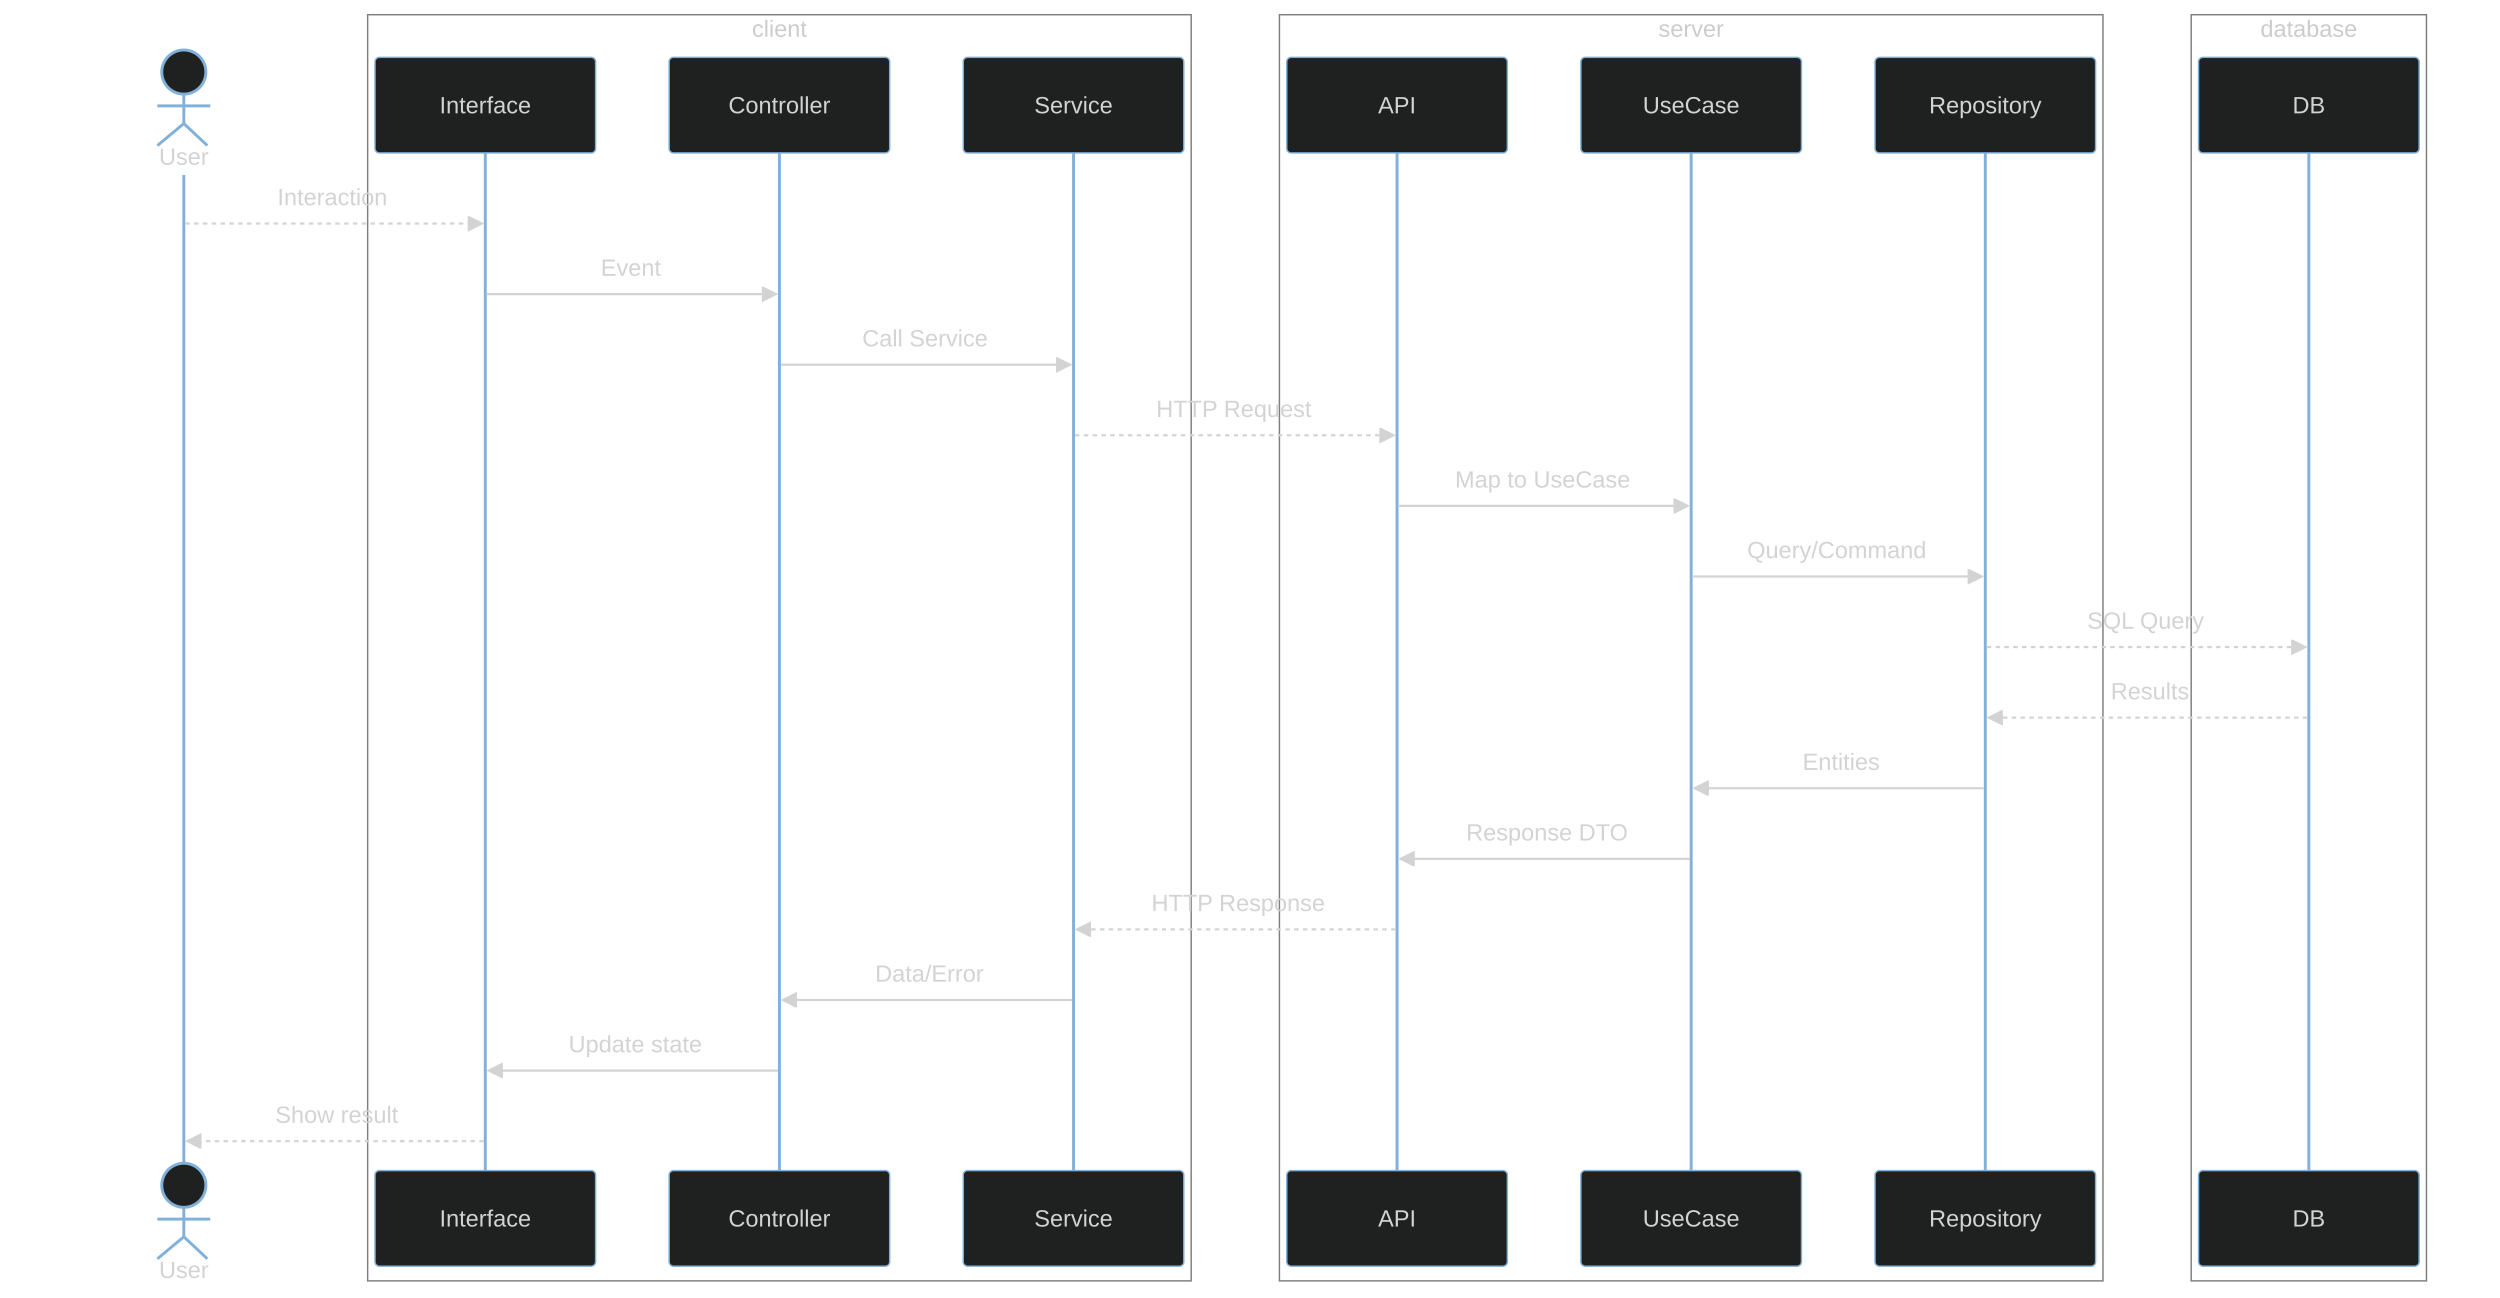
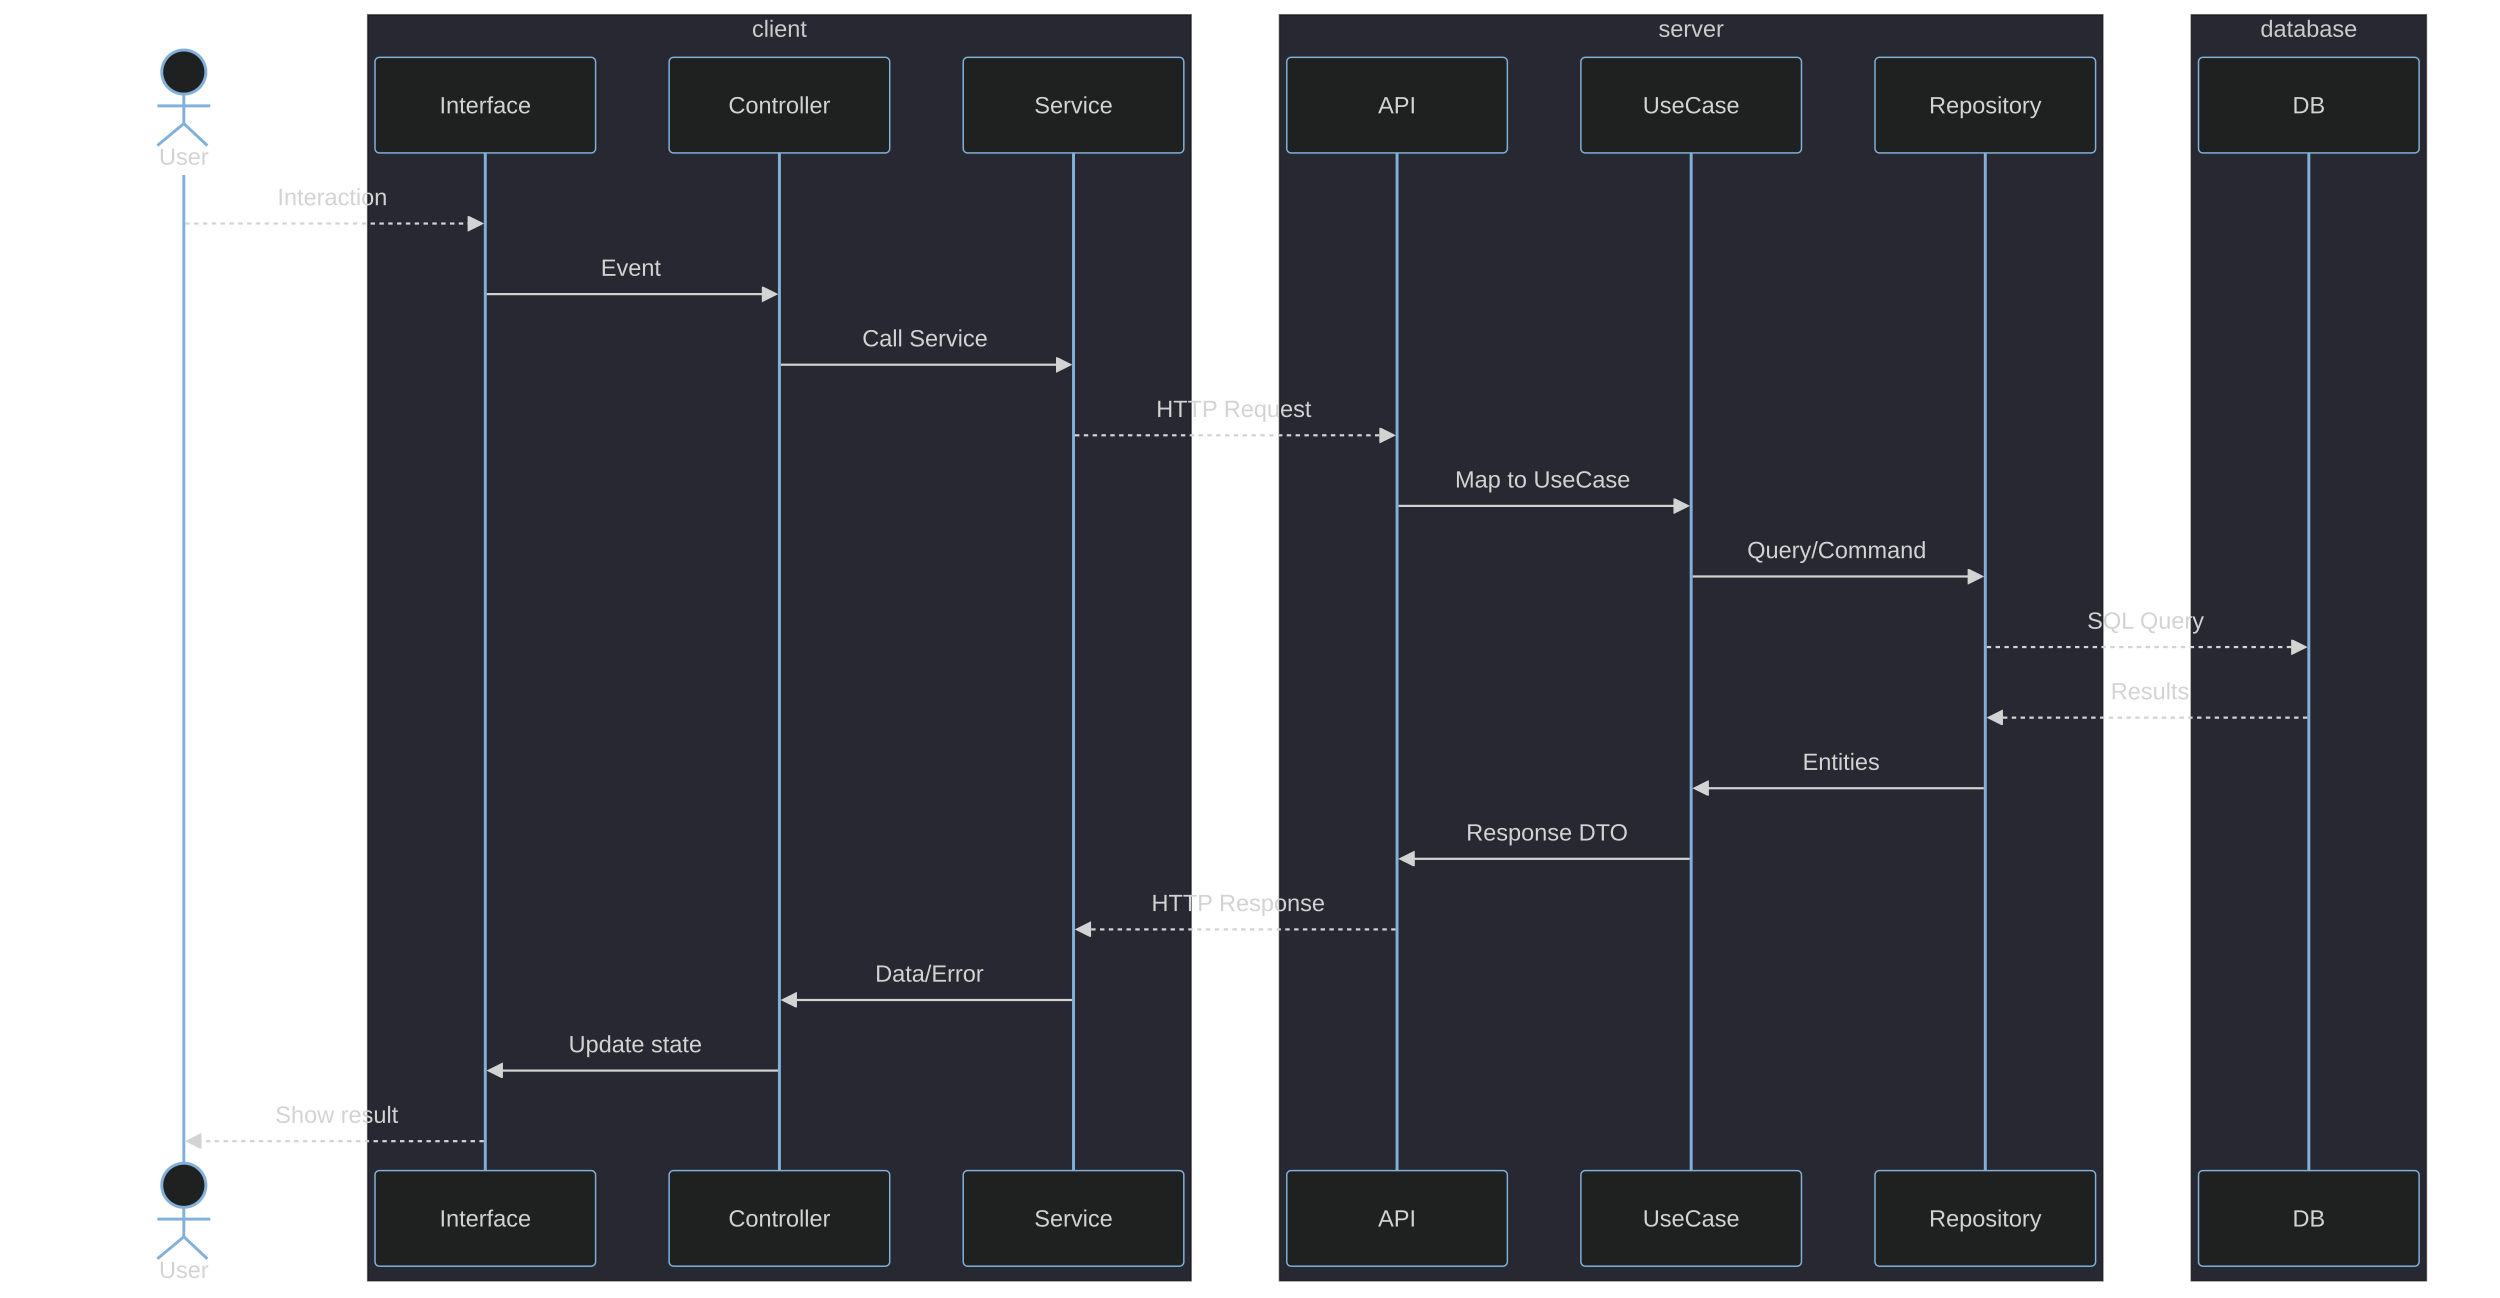
<svg xmlns="http://www.w3.org/2000/svg" aria-roledescription="sequence" role="graphics-document document" viewBox="-50 -10 1700 882" style="max-width: 1700px; background-color: transparent;" width="100%" id="my-svg">
  <g>
-     <rect class="rect" height="861" width="160" stroke="rgb(0,0,0, 0.5)" fill="transparent" y="0" x="1440" />
+     <rect class="rect" height="861" width="160" stroke="rgb(0,0,0, 0.5)" fill="rgb(40,40,50)" y="0" x="1440" />
    <text style="text-anchor: middle; font-size: 16px; font-weight: 400;" class="text" alignment-baseline="central" dominant-baseline="central" y="9.5" x="1520">
      <tspan dy="0" x="1520">database</tspan>
    </text>
  </g>
  <g>
-     <rect class="rect" height="861" width="560" stroke="rgb(0,0,0, 0.5)" fill="transparent" y="0" x="820" />
+     <rect class="rect" height="861" width="560" stroke="rgb(0,0,0, 0.5)" fill="rgb(40,40,50)" y="0" x="820" />
    <text style="text-anchor: middle; font-size: 16px; font-weight: 400;" class="text" alignment-baseline="central" dominant-baseline="central" y="9.5" x="1100">
      <tspan dy="0" x="1100">server</tspan>
    </text>
  </g>
  <g>
-     <rect class="rect" height="861" width="560" stroke="rgb(0,0,0, 0.5)" fill="transparent" y="0" x="200" />
+     <rect class="rect" height="861" width="560" stroke="rgb(0,0,0, 0.5)" fill="rgb(40,40,50)" y="0" x="200" />
    <text style="text-anchor: middle; font-size: 16px; font-weight: 400;" class="text" alignment-baseline="central" dominant-baseline="central" y="9.5" x="480">
      <tspan dy="0" x="480">client</tspan>
    </text>
  </g>
  <g>
    <rect class="actor actor-bottom" ry="3" rx="3" name="DB" height="65" width="150" stroke="#666" fill="#eaeaea" y="786" x="1445" />
    <text style="text-anchor: middle; font-size: 16px; font-weight: 400;" class="actor" alignment-baseline="central" dominant-baseline="central" y="818.5" x="1520">
      <tspan dy="0" x="1520">DB</tspan>
    </text>
  </g>
  <g>
    <rect class="actor actor-bottom" ry="3" rx="3" name="REPO" height="65" width="150" stroke="#666" fill="#eaeaea" y="786" x="1225" />
    <text style="text-anchor: middle; font-size: 16px; font-weight: 400;" class="actor" alignment-baseline="central" dominant-baseline="central" y="818.5" x="1300">
      <tspan dy="0" x="1300">Repository</tspan>
    </text>
  </g>
  <g>
    <rect class="actor actor-bottom" ry="3" rx="3" name="UC" height="65" width="150" stroke="#666" fill="#eaeaea" y="786" x="1025" />
    <text style="text-anchor: middle; font-size: 16px; font-weight: 400;" class="actor" alignment-baseline="central" dominant-baseline="central" y="818.5" x="1100">
      <tspan dy="0" x="1100">UseCase</tspan>
    </text>
  </g>
  <g>
    <rect class="actor actor-bottom" ry="3" rx="3" name="API" height="65" width="150" stroke="#666" fill="#eaeaea" y="786" x="825" />
    <text style="text-anchor: middle; font-size: 16px; font-weight: 400;" class="actor" alignment-baseline="central" dominant-baseline="central" y="818.5" x="900">
      <tspan dy="0" x="900">API</tspan>
    </text>
  </g>
  <g>
    <rect class="actor actor-bottom" ry="3" rx="3" name="S" height="65" width="150" stroke="#666" fill="#eaeaea" y="786" x="605" />
    <text style="text-anchor: middle; font-size: 16px; font-weight: 400;" class="actor" alignment-baseline="central" dominant-baseline="central" y="818.5" x="680">
      <tspan dy="0" x="680">Service</tspan>
    </text>
  </g>
  <g>
    <rect class="actor actor-bottom" ry="3" rx="3" name="C" height="65" width="150" stroke="#666" fill="#eaeaea" y="786" x="405" />
    <text style="text-anchor: middle; font-size: 16px; font-weight: 400;" class="actor" alignment-baseline="central" dominant-baseline="central" y="818.5" x="480">
      <tspan dy="0" x="480">Controller</tspan>
    </text>
  </g>
  <g>
    <rect class="actor actor-bottom" ry="3" rx="3" name="UI" height="65" width="150" stroke="#666" fill="#eaeaea" y="786" x="205" />
    <text style="text-anchor: middle; font-size: 16px; font-weight: 400;" class="actor" alignment-baseline="central" dominant-baseline="central" y="818.5" x="280">
      <tspan dy="0" x="280">Interface</tspan>
    </text>
  </g>
  <g>
    <line stroke="#999" stroke-width="0.5px" class="200" y2="786" x2="1520" y1="34" x1="1520" id="actor7" />
    <g id="root-7">
      <rect class="actor actor-top" ry="3" rx="3" name="DB" height="65" width="150" stroke="#666" fill="#eaeaea" y="29" x="1445" />
      <text style="text-anchor: middle; font-size: 16px; font-weight: 400;" class="actor" alignment-baseline="central" dominant-baseline="central" y="61.5" x="1520">
        <tspan dy="0" x="1520">DB</tspan>
      </text>
    </g>
  </g>
  <g>
    <line stroke="#999" stroke-width="0.5px" class="200" y2="786" x2="1300" y1="34" x1="1300" id="actor6" />
    <g id="root-6">
      <rect class="actor actor-top" ry="3" rx="3" name="REPO" height="65" width="150" stroke="#666" fill="#eaeaea" y="29" x="1225" />
      <text style="text-anchor: middle; font-size: 16px; font-weight: 400;" class="actor" alignment-baseline="central" dominant-baseline="central" y="61.5" x="1300">
        <tspan dy="0" x="1300">Repository</tspan>
      </text>
    </g>
  </g>
  <g>
    <line stroke="#999" stroke-width="0.5px" class="200" y2="786" x2="1100" y1="34" x1="1100" id="actor5" />
    <g id="root-5">
      <rect class="actor actor-top" ry="3" rx="3" name="UC" height="65" width="150" stroke="#666" fill="#eaeaea" y="29" x="1025" />
      <text style="text-anchor: middle; font-size: 16px; font-weight: 400;" class="actor" alignment-baseline="central" dominant-baseline="central" y="61.5" x="1100">
        <tspan dy="0" x="1100">UseCase</tspan>
      </text>
    </g>
  </g>
  <g>
    <line stroke="#999" stroke-width="0.5px" class="200" y2="786" x2="900" y1="34" x1="900" id="actor4" />
    <g id="root-4">
      <rect class="actor actor-top" ry="3" rx="3" name="API" height="65" width="150" stroke="#666" fill="#eaeaea" y="29" x="825" />
      <text style="text-anchor: middle; font-size: 16px; font-weight: 400;" class="actor" alignment-baseline="central" dominant-baseline="central" y="61.5" x="900">
        <tspan dy="0" x="900">API</tspan>
      </text>
    </g>
  </g>
  <g>
    <line stroke="#999" stroke-width="0.5px" class="200" y2="786" x2="680" y1="34" x1="680" id="actor3" />
    <g id="root-3">
      <rect class="actor actor-top" ry="3" rx="3" name="S" height="65" width="150" stroke="#666" fill="#eaeaea" y="29" x="605" />
      <text style="text-anchor: middle; font-size: 16px; font-weight: 400;" class="actor" alignment-baseline="central" dominant-baseline="central" y="61.5" x="680">
        <tspan dy="0" x="680">Service</tspan>
      </text>
    </g>
  </g>
  <g>
    <line stroke="#999" stroke-width="0.5px" class="200" y2="786" x2="480" y1="34" x1="480" id="actor2" />
    <g id="root-2">
      <rect class="actor actor-top" ry="3" rx="3" name="C" height="65" width="150" stroke="#666" fill="#eaeaea" y="29" x="405" />
      <text style="text-anchor: middle; font-size: 16px; font-weight: 400;" class="actor" alignment-baseline="central" dominant-baseline="central" y="61.5" x="480">
        <tspan dy="0" x="480">Controller</tspan>
      </text>
    </g>
  </g>
  <g>
    <line stroke="#999" stroke-width="0.5px" class="200" y2="786" x2="280" y1="34" x1="280" id="actor1" />
    <g id="root-1">
      <rect class="actor actor-top" ry="3" rx="3" name="UI" height="65" width="150" stroke="#666" fill="#eaeaea" y="29" x="205" />
      <text style="text-anchor: middle; font-size: 16px; font-weight: 400;" class="actor" alignment-baseline="central" dominant-baseline="central" y="61.5" x="280">
        <tspan dy="0" x="280">Interface</tspan>
      </text>
    </g>
  </g>
  <style>#my-svg{font-family:"trebuchet ms",verdana,arial,sans-serif;font-size:16px;fill:#ccc;}#my-svg .error-icon{fill:#a44141;}#my-svg .error-text{fill:#ddd;stroke:#ddd;}#my-svg .edge-thickness-normal{stroke-width:2px;}#my-svg .edge-thickness-thick{stroke-width:3.5px;}#my-svg .edge-pattern-solid{stroke-dasharray:0;}#my-svg .edge-pattern-dashed{stroke-dasharray:3;}#my-svg .edge-pattern-dotted{stroke-dasharray:2;}#my-svg .marker{fill:lightgrey;stroke:lightgrey;}#my-svg .marker.cross{stroke:lightgrey;}#my-svg svg{font-family:"trebuchet ms",verdana,arial,sans-serif;font-size:16px;}#my-svg .actor{stroke:#81B1DB;fill:#1f2020;}#my-svg text.actor&gt;tspan{fill:lightgrey;stroke:none;}#my-svg .actor-line{stroke:lightgrey;}#my-svg .messageLine0{stroke-width:1.5;stroke-dasharray:none;stroke:lightgrey;}#my-svg .messageLine1{stroke-width:1.5;stroke-dasharray:2,2;stroke:lightgrey;}#my-svg #arrowhead path{fill:lightgrey;stroke:lightgrey;}#my-svg .sequenceNumber{fill:black;}#my-svg #sequencenumber{fill:lightgrey;}#my-svg #crosshead path{fill:lightgrey;stroke:lightgrey;}#my-svg .messageText{fill:lightgrey;stroke:none;}#my-svg .labelBox{stroke:#81B1DB;fill:#1f2020;}#my-svg .labelText,#my-svg .labelText&gt;tspan{fill:lightgrey;stroke:none;}#my-svg .loopText,#my-svg .loopText&gt;tspan{fill:lightgrey;stroke:none;}#my-svg .loopLine{stroke-width:2px;stroke-dasharray:2,2;stroke:#81B1DB;fill:#81B1DB;}#my-svg .note{stroke:hsl(180, 0%, 18.353%);fill:hsl(180, 1.587%, 28.353%);}#my-svg .noteText,#my-svg .noteText&gt;tspan{fill:rgb(183.848, 181.552, 181.552);stroke:none;}#my-svg .activation0{fill:hsl(180, 1.587%, 28.353%);stroke:#81B1DB;}#my-svg .activation1{fill:hsl(180, 1.587%, 28.353%);stroke:#81B1DB;}#my-svg .activation2{fill:hsl(180, 1.587%, 28.353%);stroke:#81B1DB;}#my-svg .actorPopupMenu{position:absolute;}#my-svg .actorPopupMenuPanel{position:absolute;fill:#1f2020;box-shadow:0px 8px 16px 0px rgba(0,0,0,0.2);filter:drop-shadow(3px 5px 2px rgb(0 0 0 / 0.4));}#my-svg .actor-man line{stroke:#81B1DB;fill:#1f2020;}#my-svg .actor-man circle,#my-svg line{stroke:#81B1DB;fill:#1f2020;stroke-width:2px;}#my-svg :root{--mermaid-font-family:"trebuchet ms",verdana,arial,sans-serif;}</style>
  <g />
  <defs>
    <symbol height="24" width="24" id="computer">
      <path d="M2 2v13h20v-13h-20zm18 11h-16v-9h16v9zm-10.228 6l.466-1h3.524l.467 1h-4.457zm14.228 3h-24l2-6h2.104l-1.33 4h18.45l-1.297-4h2.073l2 6zm-5-10h-14v-7h14v7z" transform="scale(.5)" />
    </symbol>
  </defs>
  <defs>
    <symbol clip-rule="evenodd" fill-rule="evenodd" id="database">
      <path d="M12.258.001l.256.004.255.005.253.008.251.01.249.012.247.015.246.016.242.019.241.02.239.023.236.024.233.027.231.028.229.031.225.032.223.034.22.036.217.038.214.04.211.041.208.043.205.045.201.046.198.048.194.05.191.051.187.053.183.054.18.056.175.057.172.059.168.06.163.061.16.063.155.064.15.066.074.033.073.033.071.034.07.034.069.035.068.035.067.035.066.035.064.036.064.036.062.036.06.036.06.037.058.037.058.037.055.038.055.038.053.038.052.038.051.039.05.039.048.039.047.039.045.04.044.04.043.04.041.04.04.041.039.041.037.041.036.041.034.041.033.042.032.042.03.042.029.042.027.042.026.043.024.043.023.043.021.043.02.043.018.044.017.043.015.044.013.044.012.044.011.045.009.044.007.045.006.045.004.045.002.045.001.045v17l-.001.045-.002.045-.004.045-.006.045-.007.045-.009.044-.011.045-.012.044-.013.044-.015.044-.017.043-.018.044-.02.043-.021.043-.023.043-.024.043-.026.043-.027.042-.029.042-.03.042-.032.042-.033.042-.034.041-.036.041-.037.041-.039.041-.04.041-.041.04-.043.04-.044.04-.045.04-.047.039-.048.039-.05.039-.051.039-.052.038-.053.038-.055.038-.055.038-.058.037-.058.037-.06.037-.06.036-.062.036-.064.036-.064.036-.066.035-.067.035-.068.035-.069.035-.07.034-.071.034-.073.033-.074.033-.15.066-.155.064-.16.063-.163.061-.168.06-.172.059-.175.057-.18.056-.183.054-.187.053-.191.051-.194.05-.198.048-.201.046-.205.045-.208.043-.211.041-.214.04-.217.038-.22.036-.223.034-.225.032-.229.031-.231.028-.233.027-.236.024-.239.023-.241.02-.242.019-.246.016-.247.015-.249.012-.251.01-.253.008-.255.005-.256.004-.258.001-.258-.001-.256-.004-.255-.005-.253-.008-.251-.01-.249-.012-.247-.015-.245-.016-.243-.019-.241-.02-.238-.023-.236-.024-.234-.027-.231-.028-.228-.031-.226-.032-.223-.034-.22-.036-.217-.038-.214-.04-.211-.041-.208-.043-.204-.045-.201-.046-.198-.048-.195-.05-.19-.051-.187-.053-.184-.054-.179-.056-.176-.057-.172-.059-.167-.06-.164-.061-.159-.063-.155-.064-.151-.066-.074-.033-.072-.033-.072-.034-.07-.034-.069-.035-.068-.035-.067-.035-.066-.035-.064-.036-.063-.036-.062-.036-.061-.036-.06-.037-.058-.037-.057-.037-.056-.038-.055-.038-.053-.038-.052-.038-.051-.039-.049-.039-.049-.039-.046-.039-.046-.04-.044-.04-.043-.04-.041-.04-.04-.041-.039-.041-.037-.041-.036-.041-.034-.041-.033-.042-.032-.042-.03-.042-.029-.042-.027-.042-.026-.043-.024-.043-.023-.043-.021-.043-.02-.043-.018-.044-.017-.043-.015-.044-.013-.044-.012-.044-.011-.045-.009-.044-.007-.045-.006-.045-.004-.045-.002-.045-.001-.045v-17l.001-.045.002-.045.004-.045.006-.045.007-.045.009-.044.011-.045.012-.044.013-.044.015-.044.017-.043.018-.044.02-.043.021-.043.023-.043.024-.043.026-.043.027-.042.029-.042.03-.042.032-.042.033-.042.034-.041.036-.041.037-.041.039-.041.04-.041.041-.04.043-.04.044-.04.046-.04.046-.039.049-.039.049-.039.051-.039.052-.038.053-.038.055-.038.056-.038.057-.037.058-.037.06-.037.061-.036.062-.036.063-.036.064-.036.066-.035.067-.035.068-.035.069-.035.07-.034.072-.034.072-.033.074-.033.151-.066.155-.064.159-.063.164-.061.167-.06.172-.059.176-.057.179-.056.184-.054.187-.053.19-.051.195-.05.198-.048.201-.046.204-.045.208-.043.211-.041.214-.04.217-.038.22-.036.223-.034.226-.032.228-.031.231-.028.234-.027.236-.024.238-.023.241-.02.243-.019.245-.016.247-.015.249-.012.251-.01.253-.008.255-.005.256-.004.258-.001.258.001zm-9.258 20.499v.01l.001.021.003.021.004.022.005.021.006.022.007.022.009.023.01.022.011.023.012.023.013.023.015.023.016.024.017.023.018.024.019.024.021.024.022.025.023.024.024.025.052.049.056.05.061.051.066.051.07.051.075.051.079.052.084.052.088.052.092.052.097.052.102.051.105.052.11.052.114.051.119.051.123.051.127.05.131.05.135.05.139.048.144.049.147.047.152.047.155.047.16.045.163.045.167.043.171.043.176.041.178.041.183.039.187.039.19.037.194.035.197.035.202.033.204.031.209.03.212.029.216.027.219.025.222.024.226.021.23.02.233.018.236.016.24.015.243.012.246.01.249.008.253.005.256.004.259.001.26-.001.257-.004.254-.005.25-.008.247-.011.244-.012.241-.014.237-.016.233-.018.231-.021.226-.021.224-.024.22-.026.216-.027.212-.028.21-.031.205-.031.202-.034.198-.034.194-.036.191-.037.187-.039.183-.04.179-.04.175-.042.172-.043.168-.044.163-.045.16-.046.155-.046.152-.047.148-.048.143-.049.139-.049.136-.05.131-.05.126-.05.123-.051.118-.052.114-.051.11-.052.106-.052.101-.052.096-.052.092-.052.088-.053.083-.051.079-.052.074-.052.07-.051.065-.051.06-.051.056-.05.051-.05.023-.024.023-.025.021-.024.02-.024.019-.024.018-.024.017-.024.015-.023.014-.024.013-.023.012-.023.01-.023.01-.022.008-.022.006-.022.006-.022.004-.022.004-.021.001-.021.001-.021v-4.127l-.077.055-.08.053-.083.054-.085.053-.087.052-.09.052-.093.051-.095.05-.097.05-.1.049-.102.049-.105.048-.106.047-.109.047-.111.046-.114.045-.115.045-.118.044-.12.043-.122.042-.124.042-.126.041-.128.04-.13.04-.132.038-.134.038-.135.037-.138.037-.139.035-.142.035-.143.034-.144.033-.147.032-.148.031-.15.03-.151.03-.153.029-.154.027-.156.027-.158.026-.159.025-.161.024-.162.023-.163.022-.165.021-.166.02-.167.019-.169.018-.169.017-.171.016-.173.015-.173.014-.175.013-.175.012-.177.011-.178.01-.179.008-.179.008-.181.006-.182.005-.182.004-.184.003-.184.002h-.37l-.184-.002-.184-.003-.182-.004-.182-.005-.181-.006-.179-.008-.179-.008-.178-.01-.176-.011-.176-.012-.175-.013-.173-.014-.172-.015-.171-.016-.17-.017-.169-.018-.167-.019-.166-.02-.165-.021-.163-.022-.162-.023-.161-.024-.159-.025-.157-.026-.156-.027-.155-.027-.153-.029-.151-.03-.15-.03-.148-.031-.146-.032-.145-.033-.143-.034-.141-.035-.14-.035-.137-.037-.136-.037-.134-.038-.132-.038-.13-.04-.128-.04-.126-.041-.124-.042-.122-.042-.12-.044-.117-.043-.116-.045-.113-.045-.112-.046-.109-.047-.106-.047-.105-.048-.102-.049-.1-.049-.097-.05-.095-.05-.093-.052-.09-.051-.087-.052-.085-.053-.083-.054-.08-.054-.077-.054v4.127zm0-5.654v.011l.001.021.003.021.004.021.005.022.006.022.007.022.009.022.01.022.011.023.012.023.013.023.015.024.016.023.017.024.018.024.019.024.021.024.022.024.023.025.024.024.052.05.056.05.061.05.066.051.07.051.075.052.079.051.084.052.088.052.092.052.097.052.102.052.105.052.11.051.114.051.119.052.123.05.127.051.131.05.135.049.139.049.144.048.147.048.152.047.155.046.16.045.163.045.167.044.171.042.176.042.178.04.183.04.187.038.19.037.194.036.197.034.202.033.204.032.209.03.212.028.216.027.219.025.222.024.226.022.23.02.233.018.236.016.24.014.243.012.246.01.249.008.253.006.256.003.259.001.26-.001.257-.003.254-.006.25-.008.247-.01.244-.012.241-.015.237-.016.233-.018.231-.02.226-.022.224-.024.22-.025.216-.027.212-.029.21-.03.205-.032.202-.033.198-.035.194-.036.191-.037.187-.039.183-.039.179-.041.175-.042.172-.043.168-.044.163-.045.16-.045.155-.047.152-.047.148-.048.143-.048.139-.05.136-.049.131-.05.126-.051.123-.051.118-.051.114-.052.11-.052.106-.052.101-.052.096-.052.092-.052.088-.052.083-.052.079-.052.074-.051.07-.052.065-.051.06-.05.056-.051.051-.049.023-.025.023-.024.021-.025.02-.024.019-.024.018-.024.017-.024.015-.023.014-.023.013-.024.012-.022.01-.023.01-.023.008-.022.006-.022.006-.022.004-.021.004-.022.001-.021.001-.021v-4.139l-.077.054-.08.054-.083.054-.085.052-.087.053-.09.051-.093.051-.095.051-.097.05-.1.049-.102.049-.105.048-.106.047-.109.047-.111.046-.114.045-.115.044-.118.044-.12.044-.122.042-.124.042-.126.041-.128.04-.13.039-.132.039-.134.038-.135.037-.138.036-.139.036-.142.035-.143.033-.144.033-.147.033-.148.031-.15.03-.151.03-.153.028-.154.028-.156.027-.158.026-.159.025-.161.024-.162.023-.163.022-.165.021-.166.02-.167.019-.169.018-.169.017-.171.016-.173.015-.173.014-.175.013-.175.012-.177.011-.178.009-.179.009-.179.007-.181.007-.182.005-.182.004-.184.003-.184.002h-.37l-.184-.002-.184-.003-.182-.004-.182-.005-.181-.007-.179-.007-.179-.009-.178-.009-.176-.011-.176-.012-.175-.013-.173-.014-.172-.015-.171-.016-.17-.017-.169-.018-.167-.019-.166-.02-.165-.021-.163-.022-.162-.023-.161-.024-.159-.025-.157-.026-.156-.027-.155-.028-.153-.028-.151-.03-.15-.03-.148-.031-.146-.033-.145-.033-.143-.033-.141-.035-.14-.036-.137-.036-.136-.037-.134-.038-.132-.039-.13-.039-.128-.04-.126-.041-.124-.042-.122-.043-.12-.043-.117-.044-.116-.044-.113-.046-.112-.046-.109-.046-.106-.047-.105-.048-.102-.049-.1-.049-.097-.05-.095-.051-.093-.051-.09-.051-.087-.053-.085-.052-.083-.054-.08-.054-.077-.054v4.139zm0-5.666v.011l.001.02.003.022.004.021.005.022.006.021.007.022.009.023.01.022.011.023.012.023.013.023.015.023.016.024.017.024.018.023.019.024.021.025.022.024.023.024.024.025.052.05.056.05.061.05.066.051.07.051.075.052.079.051.084.052.088.052.092.052.097.052.102.052.105.051.11.052.114.051.119.051.123.051.127.05.131.05.135.05.139.049.144.048.147.048.152.047.155.046.16.045.163.045.167.043.171.043.176.042.178.04.183.04.187.038.19.037.194.036.197.034.202.033.204.032.209.03.212.028.216.027.219.025.222.024.226.021.23.02.233.018.236.017.24.014.243.012.246.01.249.008.253.006.256.003.259.001.26-.001.257-.003.254-.006.25-.008.247-.01.244-.013.241-.014.237-.016.233-.018.231-.02.226-.022.224-.024.22-.025.216-.027.212-.029.21-.03.205-.032.202-.033.198-.035.194-.036.191-.037.187-.039.183-.039.179-.041.175-.042.172-.043.168-.044.163-.045.16-.045.155-.047.152-.047.148-.048.143-.049.139-.049.136-.049.131-.051.126-.05.123-.051.118-.052.114-.051.11-.052.106-.052.101-.052.096-.052.092-.052.088-.052.083-.052.079-.052.074-.052.07-.051.065-.051.06-.051.056-.05.051-.049.023-.025.023-.025.021-.024.02-.024.019-.024.018-.024.017-.024.015-.023.014-.024.013-.023.012-.023.01-.022.01-.023.008-.022.006-.022.006-.022.004-.022.004-.021.001-.021.001-.021v-4.153l-.077.054-.08.054-.083.053-.085.053-.087.053-.09.051-.093.051-.095.051-.097.05-.1.049-.102.048-.105.048-.106.048-.109.046-.111.046-.114.046-.115.044-.118.044-.12.043-.122.043-.124.042-.126.041-.128.04-.13.039-.132.039-.134.038-.135.037-.138.036-.139.036-.142.034-.143.034-.144.033-.147.032-.148.032-.15.03-.151.03-.153.028-.154.028-.156.027-.158.026-.159.024-.161.024-.162.023-.163.023-.165.021-.166.02-.167.019-.169.018-.169.017-.171.016-.173.015-.173.014-.175.013-.175.012-.177.01-.178.01-.179.009-.179.007-.181.006-.182.006-.182.004-.184.003-.184.001-.185.001-.185-.001-.184-.001-.184-.003-.182-.004-.182-.006-.181-.006-.179-.007-.179-.009-.178-.01-.176-.01-.176-.012-.175-.013-.173-.014-.172-.015-.171-.016-.17-.017-.169-.018-.167-.019-.166-.02-.165-.021-.163-.023-.162-.023-.161-.024-.159-.024-.157-.026-.156-.027-.155-.028-.153-.028-.151-.03-.15-.03-.148-.032-.146-.032-.145-.033-.143-.034-.141-.034-.14-.036-.137-.036-.136-.037-.134-.038-.132-.039-.13-.039-.128-.041-.126-.041-.124-.041-.122-.043-.12-.043-.117-.044-.116-.044-.113-.046-.112-.046-.109-.046-.106-.048-.105-.048-.102-.048-.1-.05-.097-.049-.095-.051-.093-.051-.09-.052-.087-.052-.085-.053-.083-.053-.08-.054-.077-.054v4.153zm8.74-8.179l-.257.004-.254.005-.25.008-.247.011-.244.012-.241.014-.237.016-.233.018-.231.021-.226.022-.224.023-.22.026-.216.027-.212.028-.21.031-.205.032-.202.033-.198.034-.194.036-.191.038-.187.038-.183.04-.179.041-.175.042-.172.043-.168.043-.163.045-.16.046-.155.046-.152.048-.148.048-.143.048-.139.049-.136.05-.131.05-.126.051-.123.051-.118.051-.114.052-.11.052-.106.052-.101.052-.096.052-.092.052-.088.052-.083.052-.079.052-.074.051-.07.052-.065.051-.06.05-.056.05-.051.05-.023.025-.023.024-.021.024-.02.025-.019.024-.018.024-.017.023-.015.024-.014.023-.013.023-.012.023-.01.023-.01.022-.008.022-.006.023-.006.021-.004.022-.004.021-.001.021-.001.021.001.021.001.021.004.021.004.022.006.021.006.023.008.022.01.022.01.023.012.023.013.023.014.023.015.024.017.023.018.024.019.024.02.025.021.024.023.024.023.025.051.05.056.05.06.05.065.051.07.052.074.051.079.052.083.052.088.052.092.052.096.052.101.052.106.052.11.052.114.052.118.051.123.051.126.051.131.05.136.05.139.049.143.048.148.048.152.048.155.046.16.046.163.045.168.043.172.043.175.042.179.041.183.04.187.038.191.038.194.036.198.034.202.033.205.032.21.031.212.028.216.027.22.026.224.023.226.022.231.021.233.018.237.016.241.014.244.012.247.011.25.008.254.005.257.004.26.001.26-.001.257-.004.254-.005.25-.008.247-.011.244-.012.241-.014.237-.016.233-.018.231-.021.226-.022.224-.023.22-.026.216-.027.212-.028.21-.031.205-.032.202-.033.198-.034.194-.036.191-.038.187-.038.183-.04.179-.041.175-.042.172-.043.168-.043.163-.045.16-.046.155-.046.152-.048.148-.048.143-.048.139-.049.136-.05.131-.05.126-.051.123-.051.118-.051.114-.052.11-.052.106-.052.101-.052.096-.052.092-.052.088-.052.083-.052.079-.052.074-.051.07-.052.065-.051.06-.05.056-.05.051-.05.023-.025.023-.024.021-.024.02-.025.019-.024.018-.024.017-.023.015-.024.014-.023.013-.023.012-.023.01-.023.01-.022.008-.022.006-.023.006-.021.004-.022.004-.021.001-.021.001-.021-.001-.021-.001-.021-.004-.021-.004-.022-.006-.021-.006-.023-.008-.022-.01-.022-.01-.023-.012-.023-.013-.023-.014-.023-.015-.024-.017-.023-.018-.024-.019-.024-.02-.025-.021-.024-.023-.024-.023-.025-.051-.05-.056-.05-.06-.05-.065-.051-.07-.052-.074-.051-.079-.052-.083-.052-.088-.052-.092-.052-.096-.052-.101-.052-.106-.052-.11-.052-.114-.052-.118-.051-.123-.051-.126-.051-.131-.05-.136-.05-.139-.049-.143-.048-.148-.048-.152-.048-.155-.046-.16-.046-.163-.045-.168-.043-.172-.043-.175-.042-.179-.041-.183-.04-.187-.038-.191-.038-.194-.036-.198-.034-.202-.033-.205-.032-.21-.031-.212-.028-.216-.027-.22-.026-.224-.023-.226-.022-.231-.021-.233-.018-.237-.016-.241-.014-.244-.012-.247-.011-.25-.008-.254-.005-.257-.004-.26-.001-.26.001z" transform="scale(.5)" />
    </symbol>
  </defs>
  <defs>
    <symbol height="24" width="24" id="clock">
      <path d="M12 2c5.514 0 10 4.486 10 10s-4.486 10-10 10-10-4.486-10-10 4.486-10 10-10zm0-2c-6.627 0-12 5.373-12 12s5.373 12 12 12 12-5.373 12-12-5.373-12-12-12zm5.848 12.459c.202.038.202.333.001.372-1.907.361-6.045 1.111-6.547 1.111-.719 0-1.301-.582-1.301-1.301 0-.512.77-5.447 1.125-7.445.034-.192.312-.181.343.014l.985 6.238 5.394 1.011z" transform="scale(.5)" />
    </symbol>
  </defs>
  <defs>
    <marker orient="auto" markerHeight="12" markerWidth="12" markerUnits="userSpaceOnUse" refY="5" refX="7.9" id="arrowhead">
      <path d="M 0 0 L 10 5 L 0 10 z" />
    </marker>
  </defs>
  <defs>
    <marker refY="4.5" refX="4" orient="auto" markerHeight="8" markerWidth="15" id="crosshead">
      <path style="stroke-dasharray: 0, 0;" d="M 1,2 L 6,7 M 6,2 L 1,7" stroke-width="1pt" stroke="#000000" fill="none" />
    </marker>
  </defs>
  <defs>
    <marker orient="auto" markerHeight="28" markerWidth="20" refY="7" refX="15.5" id="filled-head">
      <path d="M 18,7 L9,13 L14,7 L9,1 Z" />
    </marker>
  </defs>
  <defs>
    <marker orient="auto" markerHeight="40" markerWidth="60" refY="15" refX="15" id="sequencenumber">
      <circle r="6" cy="15" cx="15" />
    </marker>
  </defs>
  <line stroke="#999" stroke-width="0.5px" class="200" y2="786" x2="75" y1="109" x1="75" id="actor0" />
  <g name="U" class="actor-man actor-top">
    <line y2="74" x2="75" y1="54" x1="75" id="actor-man-torso0" />
    <line y2="62" x2="93" y1="62" x1="57" id="actor-man-arms0" />
    <line y2="74" x2="75" y1="89" x1="57" />
    <line y2="89" x2="91" y1="74" x1="75" />
    <circle height="65" width="150" r="15" cy="39" cx="75" />
    <text style="text-anchor: middle; font-size: 16px; font-weight: 400;" class="actor" alignment-baseline="central" dominant-baseline="central" y="96.5" x="75">
      <tspan dy="0" x="75">User</tspan>
    </text>
  </g>
  <text style="font-size: 16px; font-weight: 400;" dy="1em" class="messageText" alignment-baseline="middle" dominant-baseline="middle" text-anchor="middle" y="109" x="176">Interaction</text>
  <line style="stroke-dasharray: 3, 3; fill: none;" marker-end="url(#arrowhead)" stroke="none" stroke-width="2" class="messageLine1" y2="142" x2="276" y1="142" x1="76" />
  <text style="font-size: 16px; font-weight: 400;" dy="1em" class="messageText" alignment-baseline="middle" dominant-baseline="middle" text-anchor="middle" y="157" x="379">Event</text>
  <line style="fill: none;" marker-end="url(#arrowhead)" stroke="none" stroke-width="2" class="messageLine0" y2="190" x2="476" y1="190" x1="281" />
  <text style="font-size: 16px; font-weight: 400;" dy="1em" class="messageText" alignment-baseline="middle" dominant-baseline="middle" text-anchor="middle" y="205" x="579">Call Service</text>
  <line style="fill: none;" marker-end="url(#arrowhead)" stroke="none" stroke-width="2" class="messageLine0" y2="238" x2="676" y1="238" x1="481" />
  <text style="font-size: 16px; font-weight: 400;" dy="1em" class="messageText" alignment-baseline="middle" dominant-baseline="middle" text-anchor="middle" y="253" x="789">HTTP Request</text>
  <line style="stroke-dasharray: 3, 3; fill: none;" marker-end="url(#arrowhead)" stroke="none" stroke-width="2" class="messageLine1" y2="286" x2="896" y1="286" x1="681" />
  <text style="font-size: 16px; font-weight: 400;" dy="1em" class="messageText" alignment-baseline="middle" dominant-baseline="middle" text-anchor="middle" y="301" x="999">Map to UseCase</text>
  <line style="fill: none;" marker-end="url(#arrowhead)" stroke="none" stroke-width="2" class="messageLine0" y2="334" x2="1096" y1="334" x1="901" />
  <text style="font-size: 16px; font-weight: 400;" dy="1em" class="messageText" alignment-baseline="middle" dominant-baseline="middle" text-anchor="middle" y="349" x="1199">Query/Command</text>
  <line style="fill: none;" marker-end="url(#arrowhead)" stroke="none" stroke-width="2" class="messageLine0" y2="382" x2="1296" y1="382" x1="1101" />
  <text style="font-size: 16px; font-weight: 400;" dy="1em" class="messageText" alignment-baseline="middle" dominant-baseline="middle" text-anchor="middle" y="397" x="1409">SQL Query</text>
  <line style="stroke-dasharray: 3, 3; fill: none;" marker-end="url(#arrowhead)" stroke="none" stroke-width="2" class="messageLine1" y2="430" x2="1516" y1="430" x1="1301" />
  <text style="font-size: 16px; font-weight: 400;" dy="1em" class="messageText" alignment-baseline="middle" dominant-baseline="middle" text-anchor="middle" y="445" x="1412">Results</text>
  <line style="stroke-dasharray: 3, 3; fill: none;" marker-end="url(#arrowhead)" stroke="none" stroke-width="2" class="messageLine1" y2="478" x2="1304" y1="478" x1="1519" />
  <text style="font-size: 16px; font-weight: 400;" dy="1em" class="messageText" alignment-baseline="middle" dominant-baseline="middle" text-anchor="middle" y="493" x="1202">Entities</text>
  <line style="fill: none;" marker-end="url(#arrowhead)" stroke="none" stroke-width="2" class="messageLine0" y2="526" x2="1104" y1="526" x1="1299" />
  <text style="font-size: 16px; font-weight: 400;" dy="1em" class="messageText" alignment-baseline="middle" dominant-baseline="middle" text-anchor="middle" y="541" x="1002">Response DTO</text>
  <line style="fill: none;" marker-end="url(#arrowhead)" stroke="none" stroke-width="2" class="messageLine0" y2="574" x2="904" y1="574" x1="1099" />
  <text style="font-size: 16px; font-weight: 400;" dy="1em" class="messageText" alignment-baseline="middle" dominant-baseline="middle" text-anchor="middle" y="589" x="792">HTTP Response</text>
  <line style="stroke-dasharray: 3, 3; fill: none;" marker-end="url(#arrowhead)" stroke="none" stroke-width="2" class="messageLine1" y2="622" x2="684" y1="622" x1="899" />
  <text style="font-size: 16px; font-weight: 400;" dy="1em" class="messageText" alignment-baseline="middle" dominant-baseline="middle" text-anchor="middle" y="637" x="582">Data/Error</text>
  <line style="fill: none;" marker-end="url(#arrowhead)" stroke="none" stroke-width="2" class="messageLine0" y2="670" x2="484" y1="670" x1="679" />
  <text style="font-size: 16px; font-weight: 400;" dy="1em" class="messageText" alignment-baseline="middle" dominant-baseline="middle" text-anchor="middle" y="685" x="382">Update state</text>
  <line style="fill: none;" marker-end="url(#arrowhead)" stroke="none" stroke-width="2" class="messageLine0" y2="718" x2="284" y1="718" x1="479" />
  <text style="font-size: 16px; font-weight: 400;" dy="1em" class="messageText" alignment-baseline="middle" dominant-baseline="middle" text-anchor="middle" y="733" x="179">Show result</text>
  <line style="stroke-dasharray: 3, 3; fill: none;" marker-end="url(#arrowhead)" stroke="none" stroke-width="2" class="messageLine1" y2="766" x2="79" y1="766" x1="279" />
  <g name="U" class="actor-man actor-bottom">
    <line y2="831" x2="75" y1="811" x1="75" id="actor-man-torso7" />
    <line y2="819" x2="93" y1="819" x1="57" id="actor-man-arms7" />
    <line y2="831" x2="75" y1="846" x1="57" />
    <line y2="846" x2="91" y1="831" x1="75" />
    <circle height="65" width="150" r="15" cy="796" cx="75" />
    <text style="text-anchor: middle; font-size: 16px; font-weight: 400;" class="actor" alignment-baseline="central" dominant-baseline="central" y="853.5" x="75">
      <tspan dy="0" x="75">User</tspan>
    </text>
  </g>
</svg>
